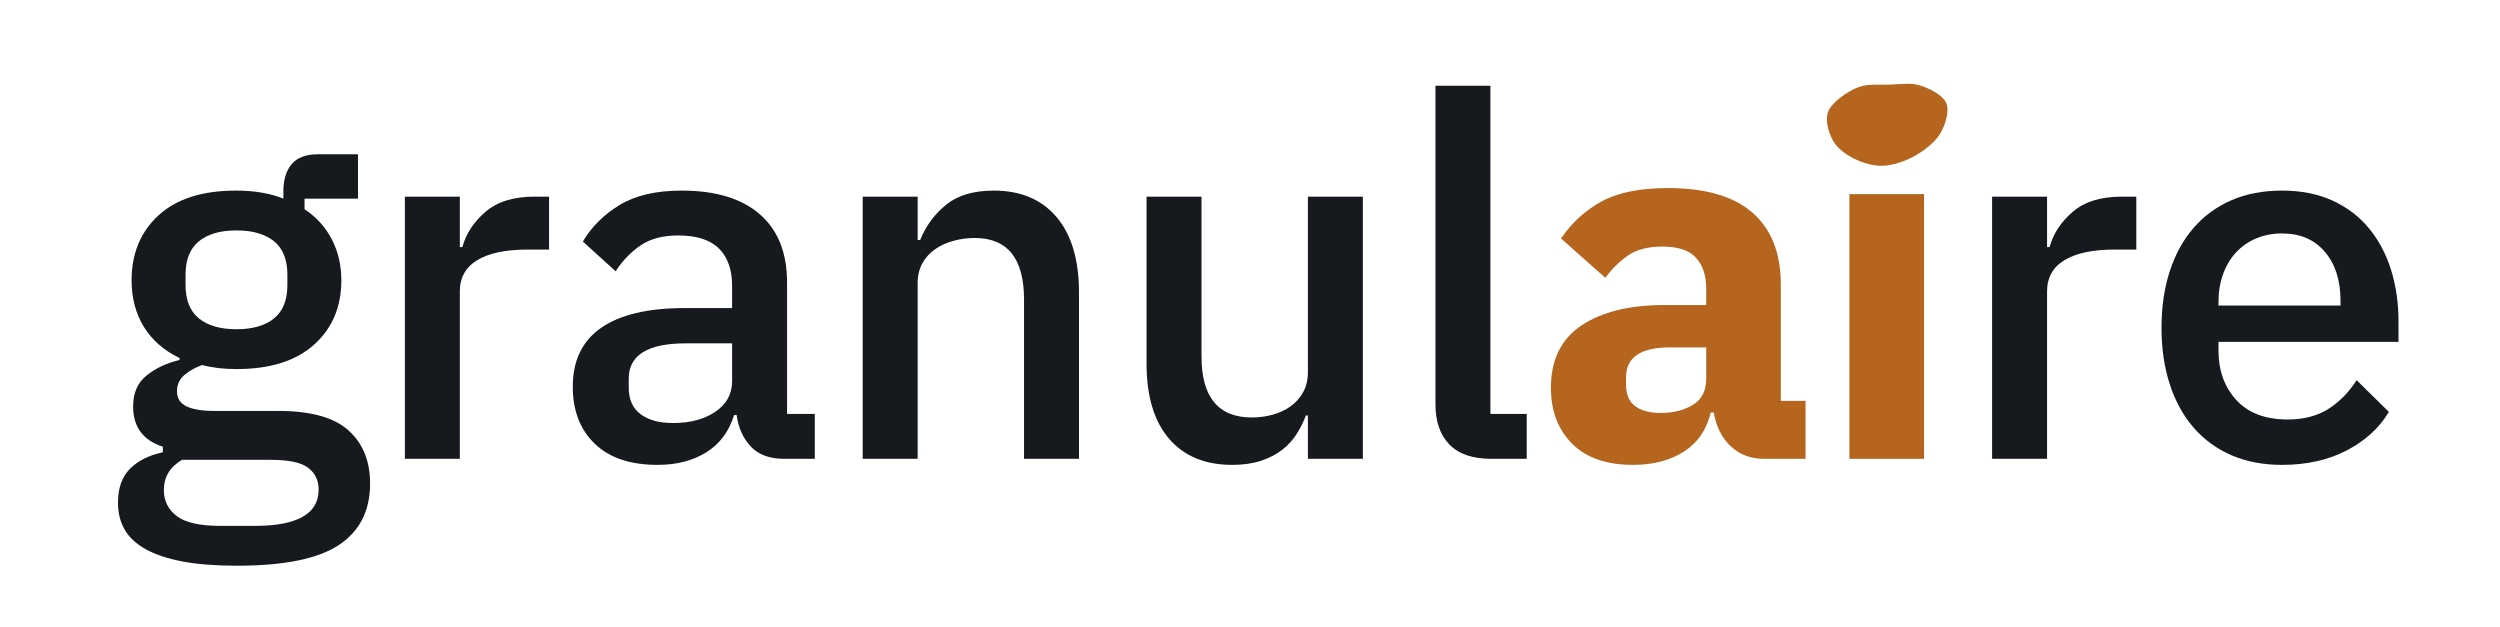
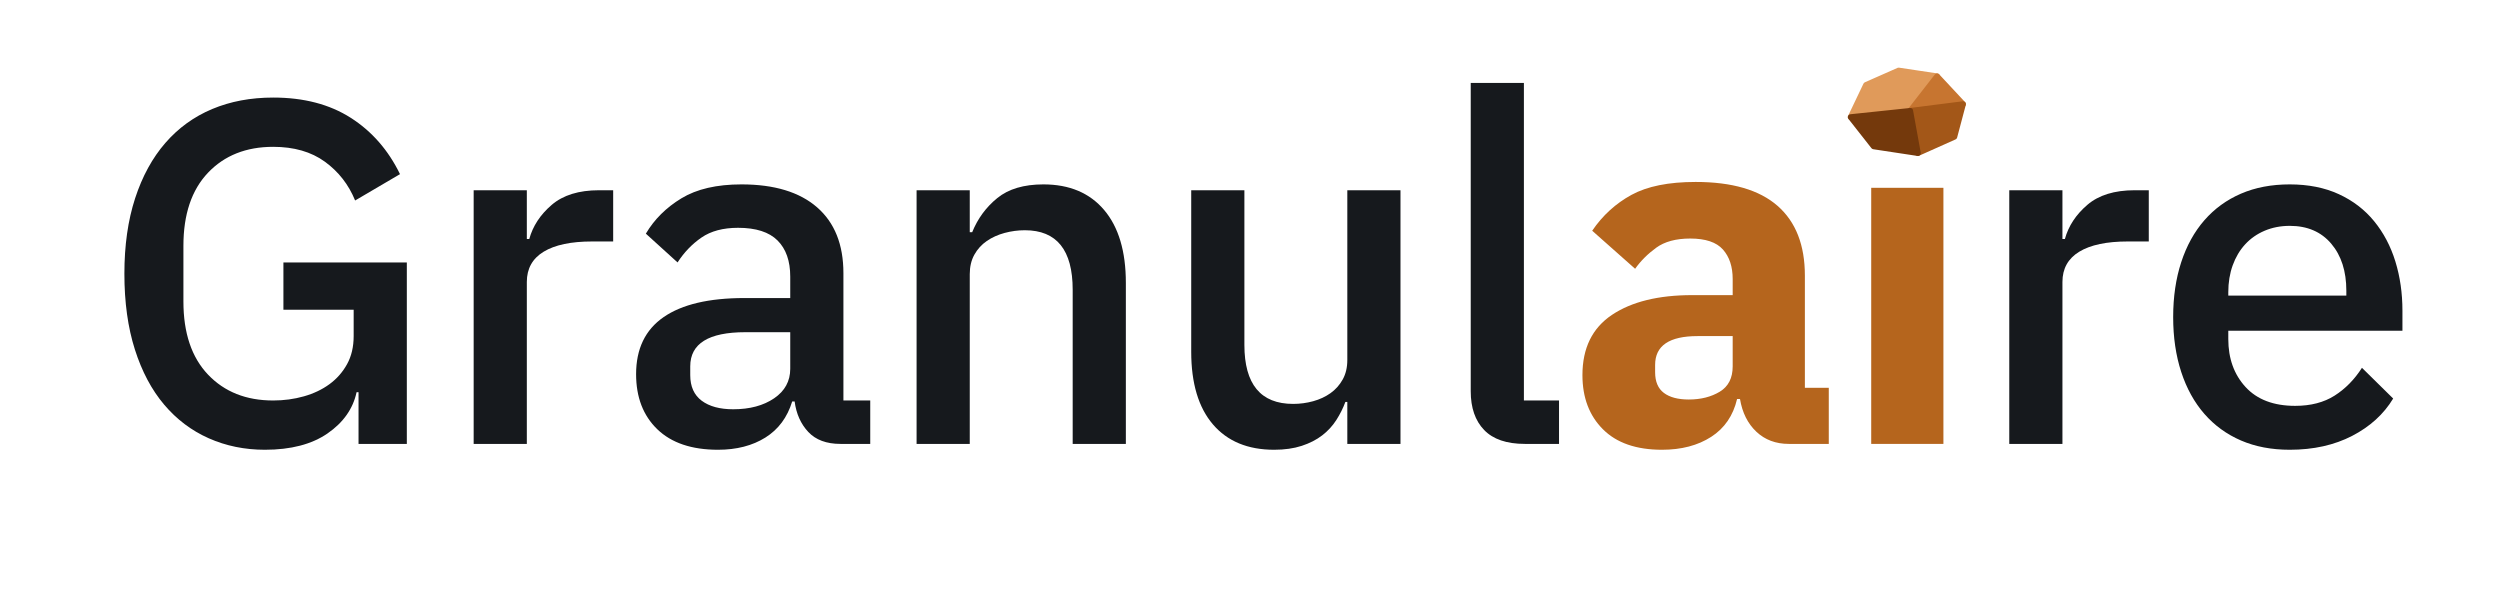
- <svg xmlns="http://www.w3.org/2000/svg" viewBox="0 0 595 149" width="595" height="149" role="img" aria-label="granulaire">
-   <path fill="#16191D" transform="translate(24.00 109.20) scale(0.12 -0.12)" d="M534 -49Q534 -130 472.0 -171.0Q410 -212 270 -212Q206 -212 161.5 -203.5Q117 -195 88.5 -179.0Q60 -163 47.0 -140.0Q34 -117 34 -87Q34 -44 57.5 -20.0Q81 4 123 13V24Q64 43 64 104Q64 144 91.0 165.5Q118 187 156 196V200Q110 222 85.5 261.5Q61 301 61 354Q61 434 114.5 483.0Q168 532 268 532Q323 532 362 516V530Q362 565 378.5 584.5Q395 604 430 604H510V516H404V495Q439 472 458.0 435.5Q477 399 477 354Q477 275 423.0 226.5Q369 178 269 178Q231 178 201 186Q181 179 166.0 166.5Q151 154 151 134Q151 113 170.0 104.0Q189 95 224 95H352Q448 95 491.0 56.5Q534 18 534 -49ZM432 -61Q432 -34 411.5 -18.0Q391 -2 337 -2H161Q125 -23 125 -62Q125 -94 150.5 -113.5Q176 -133 237 -133H305Q432 -133 432 -61ZM269 257Q317 257 343.5 278.5Q370 300 370 345V365Q370 410 343.5 431.5Q317 453 269 453Q221 453 194.5 431.5Q168 410 168 365V345Q168 300 194.5 278.5Q221 257 269 257Z" />
-   <path fill="#16191D" transform="translate(87.00 109.20) scale(0.12 -0.12)" d="M78 0V520H187V420H192Q203 460 238.0 490.0Q273 520 335 520H364V415H321Q256 415 221.5 394.0Q187 373 187 332V0Z" />
-   <path fill="#16191D" transform="translate(131.52 109.20) scale(0.12 -0.12)" d="M459 0Q416 0 393.0 24.5Q370 49 365 87H360Q345 38 305.0 13.0Q265 -12 208 -12Q127 -12 83.5 30.0Q40 72 40 143Q40 221 96.5 260.0Q153 299 262 299H356V343Q356 391 330.0 417.0Q304 443 249 443Q203 443 174.0 423.0Q145 403 125 372L60 431Q86 475 133.0 503.5Q180 532 256 532Q357 532 411.0 485.0Q465 438 465 350V89H520V0ZM239 71Q290 71 323.0 93.5Q356 116 356 154V229H264Q151 229 151 159V141Q151 106 174.5 88.5Q198 71 239 71Z" />
-   <path fill="#16191D" transform="translate(195.96 109.20) scale(0.12 -0.12)" d="M78 0V520H187V434H192Q209 476 243.5 504.0Q278 532 338 532Q418 532 462.5 479.5Q507 427 507 330V0H398V316Q398 438 300 438Q279 438 258.5 432.5Q238 427 222.0 416.0Q206 405 196.5 388.0Q187 371 187 348V0Z" />
-   <path fill="#16191D" transform="translate(264.12 109.20) scale(0.12 -0.12)" d="M393 86H389Q382 67 370.5 49.0Q359 31 341.5 17.5Q324 4 299.5 -4.0Q275 -12 243 -12Q162 -12 117.5 40.0Q73 92 73 189V520H182V203Q182 82 282 82Q303 82 323.0 87.5Q343 93 358.5 104.0Q374 115 383.5 132.0Q393 149 393 172V520H502V0H393Z" />
-   <path fill="#16191D" transform="translate(332.28 109.20) scale(0.12 -0.12)" d="M189 0Q133 0 105.5 28.5Q78 57 78 108V740H187V89H259V0Z" />
-   <path fill="#B5651D" transform="translate(365.04 109.20) scale(0.12 -0.12)" d="M457 0Q417 0 390.5 25.0Q364 50 357 92H351Q339 41 298.0 14.5Q257 -12 197 -12Q118 -12 76.0 30.0Q34 72 34 141Q34 224 94.5 264.5Q155 305 259 305H342V338Q342 376 322.0 398.5Q302 421 255 421Q211 421 185.0 402.0Q159 383 142 359L54 437Q86 484 134.5 510.5Q183 537 266 537Q378 537 434.0 488.0Q490 439 490 345V115H539V0ZM252 91Q289 91 315.5 107.0Q342 123 342 159V221H270Q183 221 183 162V147Q183 118 201.0 104.5Q219 91 252 91Z" />
-   <path fill="#B5651D" transform="translate(431.88 109.20) scale(0.12 -0.12)" d="M69 0V525H217V0Z" />
-   <path fill="#16191D" transform="translate(464.76 109.20) scale(0.12 -0.12)" d="M78 0V520H187V420H192Q203 460 238.0 490.0Q273 520 335 520H364V415H321Q256 415 221.5 394.0Q187 373 187 332V0Z" />
-   <path fill="#16191D" transform="translate(509.28 109.20) scale(0.12 -0.12)" d="M282 -12Q226 -12 182.0 7.0Q138 26 107.0 61.5Q76 97 59.5 147.5Q43 198 43 260Q43 322 59.5 372.5Q76 423 107.0 458.5Q138 494 182.0 513.0Q226 532 282 532Q339 532 382.5 512.0Q426 492 455.0 456.5Q484 421 498.5 374.0Q513 327 513 273V232H156V215Q156 155 191.5 116.5Q227 78 293 78Q341 78 374.0 99.0Q407 120 430 156L494 93Q465 45 410.0 16.5Q355 -12 282 -12ZM282 447Q254 447 230.5 437.0Q207 427 190.5 409.0Q174 391 165.0 366.0Q156 341 156 311V304H398V314Q398 374 367.0 410.5Q336 447 282 447Z" />
-   <path fill="#B5651D" d="M463.22,24.55C464.00,26.45 463.02,29.68 461.79,31.76C460.55,33.84 458.07,35.77 455.81,37.05C453.54,38.33 450.64,39.34 448.21,39.45C445.77,39.56 443.21,38.74 441.21,37.72C439.20,36.70 437.18,35.23 436.18,33.34C435.18,31.44 434.24,28.41 435.20,26.34C436.16,24.26 439.51,21.91 441.94,20.88C444.37,19.85 447.24,20.23 449.77,20.14C452.29,20.06 454.85,19.63 457.09,20.37C459.33,21.10 462.43,22.66 463.22,24.55Z" />
+ <svg xmlns="http://www.w3.org/2000/svg" viewBox="0 0 615 149" width="615" height="149" role="img" aria-label="Granulaire">
+   <path fill="#16191D" transform="translate(24.00 109.20) scale(0.12 -0.12)" d="M535 106H531Q520 55 471.5 21.5Q423 -12 343 -12Q281 -12 228.0 11.5Q175 35 136.5 80.5Q98 126 76.5 193.5Q55 261 55 349Q55 436 77.0 503.5Q99 571 139.0 617.0Q179 663 235.0 686.5Q291 710 360 710Q454 710 519.0 668.5Q584 627 620 553L528 499Q508 548 466.0 578.5Q424 609 360 609Q277 609 226.5 556.0Q176 503 176 406V292Q176 195 226.5 142.0Q277 89 360 89Q393 89 423.0 97.5Q453 106 475.5 122.5Q498 139 511.5 163.5Q525 188 525 221V275H381V372H634V0H535Z" />
+   <path fill="#16191D" transform="translate(107.16 109.20) scale(0.12 -0.12)" d="M78 0V520H187V420H192Q203 460 238.0 490.0Q273 520 335 520H364V415H321Q256 415 221.5 394.0Q187 373 187 332V0Z" />
+   <path fill="#16191D" transform="translate(151.68 109.20) scale(0.12 -0.12)" d="M459 0Q416 0 393.0 24.5Q370 49 365 87H360Q345 38 305.0 13.0Q265 -12 208 -12Q127 -12 83.5 30.0Q40 72 40 143Q40 221 96.5 260.0Q153 299 262 299H356V343Q356 391 330.0 417.0Q304 443 249 443Q203 443 174.0 423.0Q145 403 125 372L60 431Q86 475 133.0 503.5Q180 532 256 532Q357 532 411.0 485.0Q465 438 465 350V89H520V0ZM239 71Q290 71 323.0 93.5Q356 116 356 154V229H264Q151 229 151 159V141Q151 106 174.5 88.5Q198 71 239 71Z" />
+   <path fill="#16191D" transform="translate(216.12 109.20) scale(0.12 -0.12)" d="M78 0V520H187V434H192Q209 476 243.5 504.0Q278 532 338 532Q418 532 462.5 479.5Q507 427 507 330V0H398V316Q398 438 300 438Q279 438 258.5 432.5Q238 427 222.0 416.0Q206 405 196.5 388.0Q187 371 187 348V0Z" />
+   <path fill="#16191D" transform="translate(284.28 109.20) scale(0.12 -0.12)" d="M393 86H389Q382 67 370.5 49.0Q359 31 341.5 17.5Q324 4 299.5 -4.0Q275 -12 243 -12Q162 -12 117.5 40.0Q73 92 73 189V520H182V203Q182 82 282 82Q303 82 323.0 87.5Q343 93 358.5 104.0Q374 115 383.5 132.0Q393 149 393 172V520H502V0H393Z" />
+   <path fill="#16191D" transform="translate(352.44 109.20) scale(0.12 -0.12)" d="M189 0Q133 0 105.5 28.5Q78 57 78 108V740H187V89H259V0Z" />
+   <path fill="#B5651D" transform="translate(385.20 109.20) scale(0.12 -0.12)" d="M457 0Q417 0 390.5 25.0Q364 50 357 92H351Q339 41 298.0 14.5Q257 -12 197 -12Q118 -12 76.0 30.0Q34 72 34 141Q34 224 94.5 264.5Q155 305 259 305H342V338Q342 376 322.0 398.5Q302 421 255 421Q211 421 185.0 402.0Q159 383 142 359L54 437Q86 484 134.5 510.5Q183 537 266 537Q378 537 434.0 488.0Q490 439 490 345V115H539V0ZM252 91Q289 91 315.5 107.0Q342 123 342 159V221H270Q183 221 183 162V147Q183 118 201.0 104.5Q219 91 252 91Z" />
+   <path fill="#B5651D" transform="translate(452.04 109.20) scale(0.12 -0.12)" d="M69 0V525H217V0Z" />
+   <path fill="#16191D" transform="translate(484.92 109.20) scale(0.12 -0.12)" d="M78 0V520H187V420H192Q203 460 238.0 490.0Q273 520 335 520H364V415H321Q256 415 221.5 394.0Q187 373 187 332V0Z" />
+   <path fill="#16191D" transform="translate(529.44 109.20) scale(0.12 -0.12)" d="M282 -12Q226 -12 182.0 7.0Q138 26 107.0 61.5Q76 97 59.5 147.5Q43 198 43 260Q43 322 59.5 372.5Q76 423 107.0 458.5Q138 494 182.0 513.0Q226 532 282 532Q339 532 382.5 512.0Q426 492 455.0 456.5Q484 421 498.5 374.0Q513 327 513 273V232H156V215Q156 155 191.5 116.5Q227 78 293 78Q341 78 374.0 99.0Q407 120 430 156L494 93Q465 45 410.0 16.5Q355 -12 282 -12ZM282 447Q254 447 230.5 437.0Q207 427 190.5 409.0Q174 391 165.0 366.0Q156 341 156 311V304H398V314Q398 374 367.0 410.5Q336 447 282 447Z" />
+   <path fill="#E09A5A" stroke="#E09A5A" stroke-width="1.42" stroke-linejoin="round" d="M455.27,28.81 L459.05,20.89 L467.07,17.35 L476.52,18.77 L469.91,27.27Z" />
+   <path fill="#C77530" stroke="#C77530" stroke-width="1.42" stroke-linejoin="round" d="M476.52,18.77 L482.90,25.62 L469.91,27.27Z" />
+   <path fill="#A35718" stroke="#A35718" stroke-width="1.42" stroke-linejoin="round" d="M482.90,25.62 L480.77,33.65 L471.80,37.66 L469.91,27.27Z" />
+   <path fill="#74390C" stroke="#74390C" stroke-width="1.42" stroke-linejoin="round" d="M471.80,37.66 L460.93,36.01 L455.27,28.81 L469.91,27.27Z" />
</svg>
